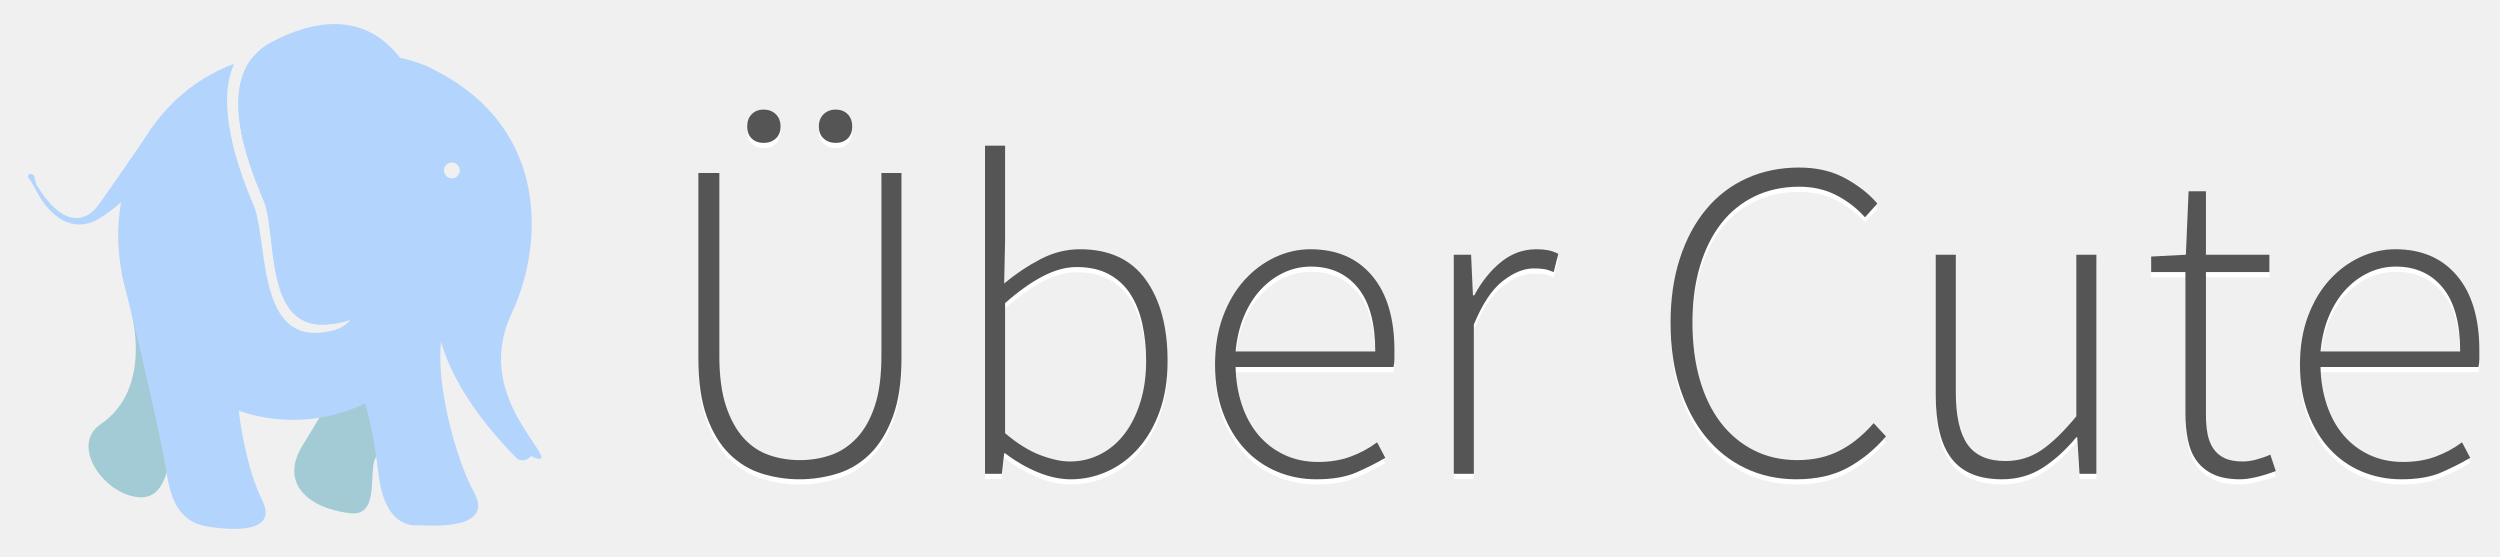
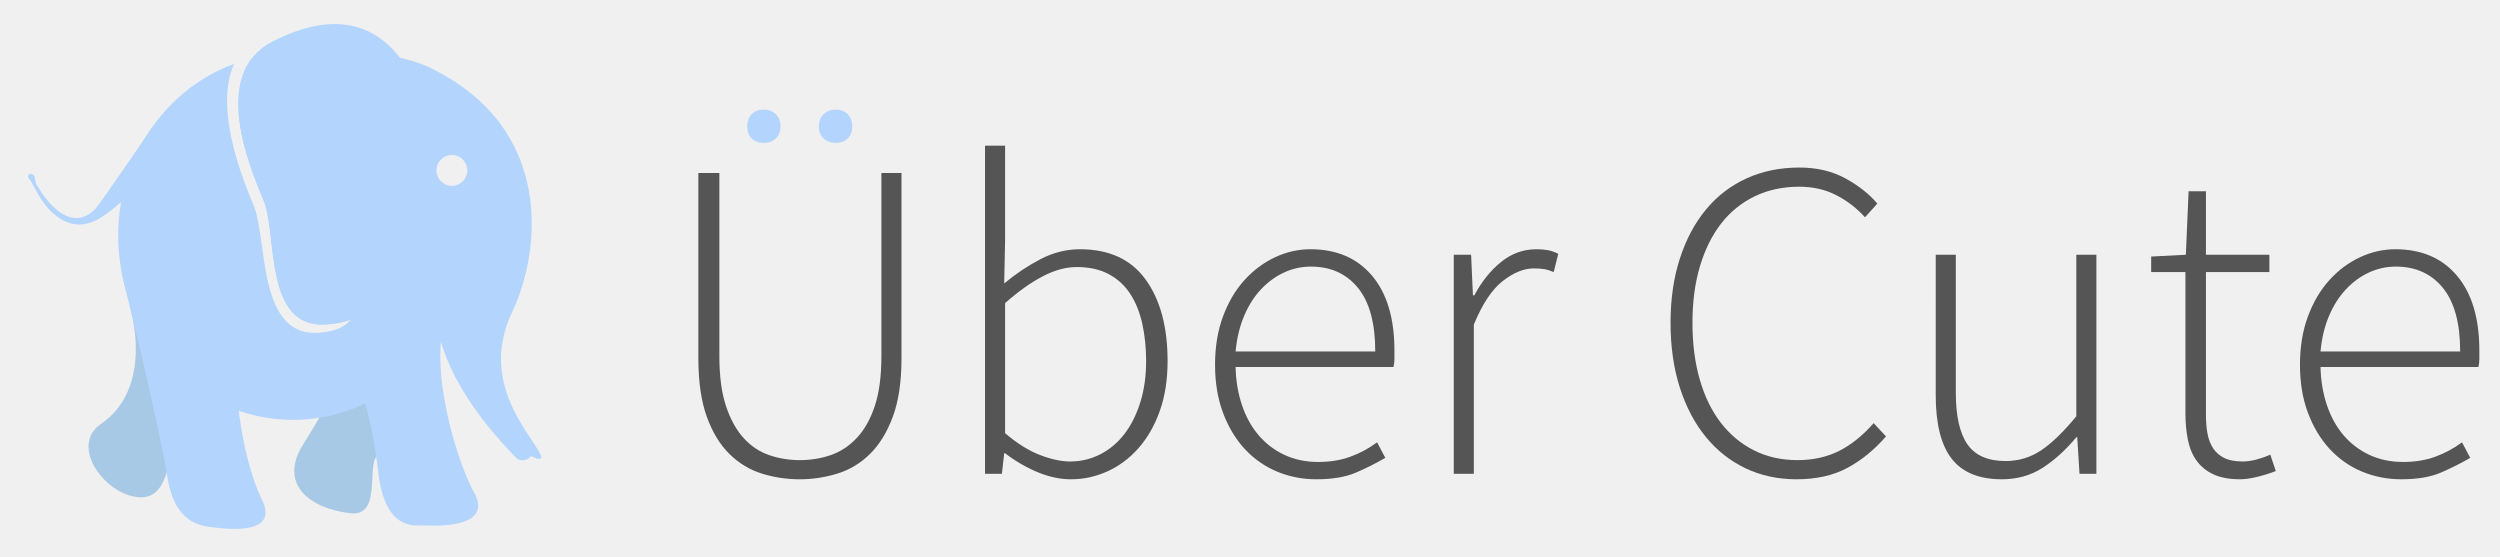
<svg xmlns="http://www.w3.org/2000/svg" version="1.1" id="logo" x="0px" y="0px" width="482px" height="107.333px" viewBox="0 0 482 107.333" enable-background="new 0 0 482 107.333" xml:space="preserve">
+   <path fill="#555555" d="M134.646,33.358h4.048v35.289c0,3.871,0.425,7.084,1.276,9.635c0.85,2.553,1.98,4.607,3.388,6.16  c1.408,1.557,3.049,2.656,4.928,3.301c1.877,0.646,3.842,0.969,5.896,0.969c2.112,0,4.106-0.321,5.984-0.969  c1.877-0.645,3.549-1.744,5.016-3.301c1.466-1.553,2.625-3.607,3.476-6.16c0.85-2.551,1.276-5.764,1.276-9.635V33.358h3.872v35.729  c0,4.518-0.558,8.271-1.672,11.264c-1.115,2.992-2.583,5.383-4.4,7.172c-1.819,1.791-3.916,3.051-6.292,3.785  c-2.376,0.732-4.796,1.1-7.26,1.1c-2.523,0-4.958-0.367-7.304-1.1c-2.347-0.734-4.431-1.994-6.248-3.785  c-1.819-1.789-3.271-4.18-4.356-7.172c-1.086-2.992-1.628-6.746-1.628-11.264V33.358L134.646,33.358z" />
+   <path fill="#555555" d="M189.911,28.079h3.872v18.304l-0.176,8.272c2.17-1.818,4.488-3.373,6.952-4.664  c2.464-1.29,5.016-1.936,7.656-1.936c5.632,0,9.856,1.951,12.672,5.852c2.816,3.902,4.224,9.138,4.224,15.707  c0,3.58-0.499,6.777-1.496,9.594c-0.998,2.814-2.362,5.207-4.092,7.172c-1.731,1.965-3.726,3.461-5.984,4.486  c-2.259,1.027-4.62,1.541-7.084,1.541c-2.054,0-4.18-0.455-6.38-1.363c-2.2-0.91-4.298-2.127-6.292-3.651h-0.176l-0.44,3.959h-3.256  V28.079z M193.782,83.518c2.346,1.996,4.605,3.404,6.776,4.225c2.169,0.822,4.077,1.232,5.72,1.232c2.112,0,4.077-0.469,5.896-1.408  c1.818-0.938,3.373-2.258,4.664-3.961c1.29-1.701,2.302-3.74,3.036-6.115c0.733-2.377,1.1-5.002,1.1-7.877  c0-2.58-0.25-4.984-0.748-7.215c-0.499-2.229-1.276-4.15-2.332-5.764s-2.435-2.875-4.136-3.784c-1.702-0.909-3.755-1.364-6.16-1.364  c-2.112,0-4.312,0.602-6.6,1.804c-2.288,1.204-4.694,2.918-7.216,5.148V83.518L193.782,83.518z" />
+   <path fill="#555555" d="M234.262,70.319c0-3.461,0.513-6.57,1.54-9.328c1.025-2.757,2.405-5.089,4.136-6.996  c1.73-1.906,3.696-3.373,5.896-4.4c2.2-1.026,4.473-1.54,6.82-1.54c5.045,0,9.005,1.702,11.88,5.104  c2.874,3.403,4.312,8.214,4.312,14.431c0,0.527,0,1.058,0,1.584c0,0.527-0.059,1.058-0.176,1.584h-30.448  c0.058,2.642,0.469,5.091,1.232,7.349c0.762,2.261,1.833,4.194,3.212,5.81c1.378,1.615,3.036,2.875,4.973,3.783  c1.936,0.909,4.104,1.364,6.512,1.364c2.287,0,4.355-0.338,6.203-1.013c1.849-0.674,3.564-1.598,5.148-2.772l1.584,2.992  c-1.702,0.998-3.564,1.938-5.588,2.815c-2.023,0.881-4.591,1.32-7.7,1.32c-2.698,0-5.235-0.5-7.612-1.496  c-2.375-0.996-4.443-2.449-6.204-4.354c-1.76-1.906-3.154-4.226-4.18-6.953C234.775,76.875,234.262,73.782,234.262,70.319z   M265.15,67.766c0-5.455-1.115-9.547-3.344-12.275c-2.23-2.728-5.252-4.092-9.064-4.092c-1.819,0-3.551,0.382-5.192,1.144  c-1.643,0.763-3.124,1.848-4.444,3.256c-1.319,1.408-2.405,3.123-3.255,5.146c-0.851,2.025-1.395,4.299-1.628,6.82H265.15z" />
+   <path fill="#555555" d="M280.285,49.11h3.344l0.352,7.832h0.265c1.407-2.641,3.125-4.781,5.147-6.424  c2.023-1.642,4.297-2.464,6.82-2.464c0.82,0,1.553,0.059,2.199,0.176c0.645,0.118,1.32,0.352,2.023,0.704l-0.879,3.52  c-0.705-0.293-1.32-0.484-1.849-0.572s-1.203-0.132-2.024-0.132c-1.877,0-3.857,0.807-5.939,2.42  c-2.083,1.613-3.945,4.416-5.588,8.404V91.35h-3.871V49.11z" />
+   <path fill="#555555" d="M322.082,62.223c0-4.577,0.602-8.712,1.805-12.409c1.201-3.696,2.889-6.849,5.061-9.46  c2.17-2.61,4.779-4.605,7.832-5.984c3.05-1.378,6.424-2.068,10.119-2.068c3.401,0,6.381,0.704,8.933,2.112  c2.553,1.408,4.59,3.022,6.116,4.84l-2.377,2.64c-1.584-1.76-3.432-3.182-5.543-4.268c-2.112-1.085-4.488-1.628-7.129-1.628  c-3.168,0-6.027,0.616-8.58,1.848s-4.707,2.978-6.469,5.236c-1.76,2.259-3.123,5.002-4.092,8.228  c-0.968,3.228-1.451,6.864-1.451,10.913c0,4.047,0.469,7.699,1.408,10.955c0.938,3.256,2.287,6.029,4.047,8.316  c1.762,2.287,3.887,4.062,6.381,5.323c2.492,1.263,5.293,1.894,8.404,1.894c2.991,0,5.66-0.586,8.008-1.762  c2.346-1.173,4.576-2.962,6.688-5.367l2.376,2.553c-2.229,2.582-4.708,4.605-7.438,6.072c-2.728,1.465-5.998,2.199-9.812,2.199  c-3.579,0-6.851-0.705-9.812-2.111c-2.964-1.408-5.517-3.418-7.656-6.029c-2.144-2.609-3.814-5.777-5.017-9.504  C322.684,71.038,322.082,66.858,322.082,62.223z" />
+   <path fill="#555555" d="M373.21,49.11h3.872v26.576c0,4.52,0.748,7.848,2.244,9.988c1.496,2.143,3.945,3.213,7.348,3.213  c2.521,0,4.811-0.689,6.864-2.068c2.053-1.379,4.312-3.564,6.776-6.557V49.11h3.87v42.24h-3.256l-0.438-7.039h-0.176  c-2.056,2.463-4.226,4.43-6.514,5.896c-2.287,1.465-4.898,2.199-7.83,2.199c-4.4,0-7.629-1.32-9.682-3.962  c-2.055-2.639-3.08-6.717-3.08-12.229L373.21,49.11L373.21,49.11z" />
+   <path fill="#555555" d="M421.346,52.455h-6.6v-2.992l6.688-0.352l0.528-12.232h3.344V49.11h12.231v3.344h-12.231v27.544  c0,1.35,0.104,2.565,0.309,3.651s0.571,2.022,1.101,2.815c0.528,0.791,1.245,1.408,2.155,1.849s2.098,0.66,3.563,0.66  c0.82,0,1.718-0.134,2.685-0.396c0.969-0.265,1.834-0.572,2.597-0.925l1.057,3.169c-1.232,0.471-2.465,0.85-3.695,1.145  c-1.232,0.293-2.289,0.439-3.168,0.439c-2.056,0-3.756-0.31-5.104-0.925c-1.351-0.616-2.435-1.479-3.256-2.597  c-0.822-1.114-1.395-2.465-1.716-4.049c-0.323-1.584-0.484-3.313-0.484-5.19V52.455H421.346z" />
+   <path fill="#555555" d="M443.434,70.319c0-3.461,0.515-6.57,1.541-9.328c1.025-2.757,2.404-5.089,4.136-6.996  c1.729-1.906,3.696-3.373,5.896-4.4c2.2-1.026,4.473-1.54,6.82-1.54c5.045,0,9.004,1.702,11.88,5.104  c2.874,3.403,4.312,8.214,4.312,14.431c0,0.527,0,1.058,0,1.584c0,0.527-0.059,1.058-0.176,1.584h-30.447  c0.058,2.642,0.47,5.091,1.231,7.349c0.762,2.261,1.833,4.194,3.212,5.81c1.378,1.615,3.036,2.875,4.973,3.783  c1.937,0.909,4.105,1.364,6.513,1.364c2.287,0,4.354-0.338,6.203-1.013c1.849-0.674,3.563-1.598,5.147-2.772l1.584,2.992  c-1.702,0.998-3.563,1.938-5.588,2.815c-2.022,0.881-4.592,1.32-7.7,1.32c-2.697,0-5.234-0.5-7.611-1.496  c-2.375-0.996-4.443-2.449-6.203-4.354c-1.761-1.906-3.154-4.226-4.181-6.953C443.947,76.875,443.434,73.782,443.434,70.319z   M474.322,67.766c0-5.455-1.115-9.547-3.345-12.275c-2.229-2.728-5.252-4.092-9.063-4.092c-1.819,0-3.551,0.382-5.192,1.144  c-1.644,0.763-3.124,1.848-4.443,3.256s-2.406,3.123-3.256,5.146c-0.852,2.025-1.396,4.299-1.628,6.82H474.322z" />
  <g>
-     <g>
-       <path fill="#FFFFFF" d="M134.646,34.358h4.048v35.289c0,3.871,0.425,7.084,1.276,9.635c0.85,2.553,1.98,4.607,3.388,6.16    c1.408,1.557,3.049,2.656,4.928,3.301c1.877,0.646,3.842,0.969,5.896,0.969c2.112,0,4.106-0.322,5.984-0.969    c1.877-0.645,3.549-1.744,5.016-3.301c1.466-1.553,2.625-3.607,3.476-6.16c0.85-2.551,1.276-5.764,1.276-9.635V34.358h3.872    v35.728c0,4.518-0.558,8.271-1.672,11.264c-1.115,2.992-2.583,5.383-4.4,7.172c-1.819,1.791-3.916,3.051-6.292,3.785    c-2.376,0.732-4.796,1.1-7.26,1.1c-2.523,0-4.958-0.367-7.304-1.1c-2.347-0.734-4.431-1.994-6.248-3.785    c-1.819-1.789-3.271-4.18-4.356-7.172c-1.086-2.992-1.628-6.746-1.628-11.264V34.358z M147.23,28.551    c-0.939,0-1.702-0.278-2.288-0.836c-0.587-0.557-0.88-1.333-0.88-2.332c0-0.997,0.293-1.789,0.88-2.376    c0.585-0.585,1.349-0.88,2.288-0.88c0.938,0,1.716,0.294,2.332,0.88c0.616,0.587,0.924,1.379,0.924,2.376    c0,0.998-0.308,1.775-0.924,2.332C148.947,28.273,148.168,28.551,147.23,28.551z M161.135,28.551    c-0.939,0-1.716-0.278-2.332-0.836c-0.616-0.557-0.924-1.333-0.924-2.332c0-0.997,0.308-1.789,0.924-2.376    c0.616-0.585,1.393-0.88,2.332-0.88c0.938,0,1.701,0.294,2.288,0.88c0.585,0.587,0.88,1.379,0.88,2.376    c0,0.998-0.294,1.775-0.88,2.332C162.835,28.273,162.072,28.551,161.135,28.551z" />
-       <path fill="#FFFFFF" d="M189.911,29.079h3.872v18.304l-0.176,8.272c2.17-1.818,4.488-3.373,6.952-4.664    c2.464-1.29,5.016-1.936,7.656-1.936c5.632,0,9.856,1.951,12.672,5.852c2.816,3.902,4.224,9.139,4.224,15.707    c0,3.58-0.499,6.777-1.496,9.594c-0.998,2.814-2.362,5.207-4.092,7.172c-1.731,1.965-3.726,3.461-5.984,4.486    c-2.259,1.027-4.62,1.541-7.084,1.541c-2.054,0-4.18-0.455-6.38-1.363c-2.2-0.91-4.298-2.127-6.292-3.652h-0.176l-0.44,3.959    h-3.256V29.079z M193.782,84.518c2.346,1.996,4.605,3.404,6.776,4.225c2.169,0.822,4.077,1.232,5.72,1.232    c2.112,0,4.077-0.469,5.896-1.408c1.818-0.938,3.373-2.258,4.664-3.961c1.29-1.701,2.302-3.74,3.036-6.115    c0.733-2.377,1.1-5.002,1.1-7.877c0-2.58-0.25-4.984-0.748-7.215c-0.499-2.229-1.276-4.15-2.332-5.764    c-1.056-1.613-2.435-2.874-4.136-3.784c-1.702-0.909-3.755-1.364-6.16-1.364c-2.112,0-4.312,0.602-6.6,1.804    c-2.288,1.203-4.694,2.919-7.216,5.148V84.518z" />
-       <path fill="#FFFFFF" d="M234.262,71.319c0-3.461,0.513-6.57,1.54-9.328c1.025-2.757,2.405-5.089,4.136-6.996    c1.73-1.906,3.696-3.373,5.896-4.4c2.2-1.026,4.473-1.54,6.82-1.54c5.045,0,9.005,1.702,11.88,5.104    c2.874,3.403,4.312,8.215,4.312,14.432c0,0.527,0,1.057,0,1.584s-0.059,1.057-0.176,1.584h-30.448    c0.058,2.641,0.469,5.09,1.232,7.348c0.762,2.26,1.833,4.195,3.212,5.809c1.378,1.615,3.036,2.875,4.972,3.783    c1.936,0.91,4.105,1.365,6.512,1.365c2.288,0,4.356-0.338,6.204-1.012s3.564-1.598,5.148-2.773l1.584,2.992    c-1.702,0.998-3.564,1.938-5.588,2.816c-2.024,0.881-4.591,1.32-7.7,1.32c-2.699,0-5.236-0.5-7.612-1.496    s-4.444-2.449-6.204-4.355c-1.76-1.906-3.154-4.225-4.18-6.953C234.775,77.875,234.262,74.782,234.262,71.319z M265.15,68.766    c0-5.455-1.115-9.547-3.344-12.275c-2.23-2.728-5.251-4.092-9.064-4.092c-1.819,0-3.55,0.382-5.192,1.144    c-1.643,0.763-3.124,1.848-4.444,3.256c-1.32,1.408-2.406,3.124-3.256,5.147c-0.851,2.025-1.395,4.299-1.628,6.82H265.15z" />
-       <path fill="#FFFFFF" d="M280.285,50.11h3.344l0.352,7.832h0.264c1.408-2.64,3.125-4.781,5.148-6.424    c2.023-1.642,4.297-2.464,6.82-2.464c0.82,0,1.553,0.059,2.199,0.176c0.645,0.118,1.32,0.352,2.024,0.704l-0.88,3.52    c-0.704-0.293-1.32-0.484-1.848-0.572c-0.528-0.088-1.203-0.132-2.024-0.132c-1.878,0-3.858,0.807-5.94,2.42    c-2.083,1.614-3.945,4.416-5.588,8.404V92.35h-3.871V50.11z" />
-       <path fill="#FFFFFF" d="M322.082,63.223c0-4.577,0.602-8.712,1.805-12.409c1.201-3.696,2.889-6.849,5.06-9.46    c2.17-2.61,4.78-4.605,7.832-5.984c3.05-1.378,6.424-2.068,10.12-2.068c3.401,0,6.38,0.704,8.932,2.112    c2.553,1.408,4.59,3.022,6.116,4.84l-2.376,2.64c-1.584-1.76-3.432-3.182-5.544-4.268c-2.112-1.085-4.488-1.628-7.128-1.628    c-3.168,0-6.028,0.616-8.58,1.848c-2.553,1.232-4.708,2.978-6.469,5.236c-1.76,2.259-3.123,5.002-4.092,8.228    c-0.968,3.227-1.451,6.864-1.451,10.913c0,4.047,0.469,7.699,1.408,10.955c0.938,3.256,2.287,6.029,4.047,8.316    c1.761,2.287,3.887,4.062,6.381,5.324c2.492,1.262,5.293,1.893,8.404,1.893c2.991,0,5.66-0.586,8.008-1.762    c2.346-1.172,4.576-2.961,6.688-5.367l2.376,2.553c-2.229,2.582-4.708,4.605-7.437,6.072c-2.728,1.465-5.998,2.199-9.812,2.199    c-3.579,0-6.851-0.705-9.812-2.111c-2.963-1.408-5.516-3.418-7.656-6.029c-2.143-2.609-3.814-5.777-5.016-9.504    C322.684,72.038,322.082,67.858,322.082,63.223z" />
-       <path fill="#FFFFFF" d="M373.21,50.11h3.872v26.576c0,4.52,0.748,7.848,2.244,9.988c1.496,2.143,3.945,3.213,7.348,3.213    c2.521,0,4.811-0.689,6.864-2.068c2.053-1.379,4.312-3.564,6.776-6.557V50.11h3.871v42.24h-3.256l-0.439-7.039h-0.176    c-2.055,2.463-4.225,4.43-6.513,5.896c-2.288,1.465-4.899,2.199-7.831,2.199c-4.4,0-7.628-1.32-9.681-3.961    c-2.054-2.639-3.08-6.717-3.08-12.23V50.11z" />
-       <path fill="#FFFFFF" d="M421.346,53.455h-6.6v-2.992l6.688-0.352l0.528-12.232h3.344V50.11h12.231v3.344h-12.231v27.544    c0,1.35,0.103,2.566,0.308,3.652s0.572,2.023,1.101,2.816c0.528,0.791,1.245,1.408,2.155,1.848s2.098,0.66,3.564,0.66    c0.82,0,1.717-0.133,2.684-0.396c0.969-0.264,1.834-0.572,2.597-0.924l1.056,3.168c-1.232,0.471-2.464,0.85-3.695,1.145    c-1.232,0.293-2.289,0.439-3.168,0.439c-2.055,0-3.756-0.309-5.104-0.924c-1.351-0.617-2.435-1.48-3.256-2.596    c-0.822-1.115-1.395-2.465-1.716-4.049c-0.323-1.584-0.484-3.314-0.484-5.191V53.455z" />
-       <path fill="#FFFFFF" d="M443.434,71.319c0-3.461,0.514-6.57,1.541-9.328c1.025-2.757,2.404-5.089,4.135-6.996    c1.73-1.906,3.697-3.373,5.896-4.4c2.2-1.026,4.473-1.54,6.82-1.54c5.045,0,9.004,1.702,11.88,5.104    c2.874,3.403,4.312,8.215,4.312,14.432c0,0.527,0,1.057,0,1.584s-0.059,1.057-0.176,1.584h-30.447    c0.057,2.641,0.469,5.09,1.231,7.348c0.762,2.26,1.833,4.195,3.212,5.809c1.378,1.615,3.036,2.875,4.973,3.783    c1.936,0.91,4.105,1.365,6.512,1.365c2.287,0,4.355-0.338,6.203-1.012c1.849-0.674,3.564-1.598,5.148-2.773l1.584,2.992    c-1.702,0.998-3.564,1.938-5.588,2.816c-2.023,0.881-4.592,1.32-7.7,1.32c-2.698,0-5.235-0.5-7.612-1.496    c-2.375-0.996-4.443-2.449-6.203-4.355s-3.154-4.225-4.18-6.953C443.947,77.875,443.434,74.782,443.434,71.319z M474.322,68.766    c0-5.455-1.115-9.547-3.344-12.275c-2.23-2.728-5.252-4.092-9.064-4.092c-1.819,0-3.551,0.382-5.192,1.144    c-1.644,0.763-3.124,1.848-4.444,3.256c-1.319,1.408-2.406,3.124-3.256,5.147c-0.851,2.025-1.395,4.299-1.627,6.82H474.322z" />
+     <g id="Layer_1_2_">
+       <g id="Layer_2_1_">
+         <path fill="#A8C9E5" d="M35.31,85.087c-3.52,0.295-1.794,11.201-8.477,10.783s-13.478-9.963-7.403-14.105     c10.148-6.924,5.855-21.588,5.855-21.588" />
+         <path fill="#A8C9E5" d="M74.025,87.542c-4.503-0.852,0.584,12.283-6.548,11.408c-8.354-1.021-13.607-5.982-9.08-13.186     c6.225-9.906,9.492-17.037,9.492-17.037" />
+       </g>
+       <path fill="#B3D4FC" d="M23.175,40.042" />
+       <path fill="#B3D4FC" d="M29.441,35.414c-0.845-3-3.861,2.607-9.962,6.51c-7.438,4.758-12.133-4.511-12.133-4.511l-1.459-2.622    c-1.443-1.29,0.809-1.873,0.831-0.337L7,35.544c5.812,9.672,10.209,6.098,11.508,4.571c1.212-1.425,11.035-15.835,11.035-15.835" />
+       <path fill="#B3D4FC" d="M23.395,52.511c0,0,7,27.828,8.841,39.262c0.799,4.959,2.681,9.16,8.2,9.812    c1.61,0.188,13.8,2.217,10.05-5.291c-3.75-7.51-5.604-22.494-4.402-24.158" />
+       <path fill="#B3D4FC" d="M87.546,59.075c-6.146,6.512-0.247,28.508,3.842,35.838c4.088,7.332-8.586,6.418-9.889,6.377    c-1.303-0.039-7.206,1.211-8.547-10.062C69.885,65.462,62.875,68.73,62.875,68.73" />
+       <path fill="#B3D4FC" d="M38.038,104.273" />
+       <path fill="#B3D4FC" d="M76.582,104.693" />
    </g>
    <g>
-       <g>
-         <path fill="#555555" d="M134.646,33.358h4.048v35.289c0,3.871,0.425,7.084,1.276,9.635c0.85,2.553,1.98,4.607,3.388,6.16     c1.408,1.557,3.049,2.656,4.928,3.301c1.877,0.646,3.842,0.969,5.896,0.969c2.112,0,4.106-0.322,5.984-0.969     c1.877-0.645,3.549-1.744,5.016-3.301c1.466-1.553,2.625-3.607,3.476-6.16c0.85-2.551,1.276-5.764,1.276-9.635V33.358h3.872     v35.728c0,4.518-0.558,8.271-1.672,11.264c-1.115,2.992-2.583,5.383-4.4,7.172c-1.819,1.791-3.916,3.051-6.292,3.785     c-2.376,0.732-4.796,1.1-7.26,1.1c-2.523,0-4.958-0.367-7.304-1.1c-2.347-0.734-4.431-1.994-6.248-3.785     c-1.819-1.789-3.271-4.18-4.356-7.172c-1.086-2.992-1.628-6.746-1.628-11.264V33.358z M147.23,27.551     c-0.939,0-1.702-0.278-2.288-0.836c-0.587-0.557-0.88-1.333-0.88-2.332c0-0.997,0.293-1.789,0.88-2.376     c0.585-0.585,1.349-0.88,2.288-0.88c0.938,0,1.716,0.294,2.332,0.88c0.616,0.587,0.924,1.379,0.924,2.376     c0,0.998-0.308,1.775-0.924,2.332C148.947,27.273,148.168,27.551,147.23,27.551z M161.135,27.551     c-0.939,0-1.716-0.278-2.332-0.836c-0.616-0.557-0.924-1.333-0.924-2.332c0-0.997,0.308-1.789,0.924-2.376     c0.616-0.585,1.393-0.88,2.332-0.88c0.938,0,1.701,0.294,2.288,0.88c0.585,0.587,0.88,1.379,0.88,2.376     c0,0.998-0.294,1.775-0.88,2.332C162.835,27.273,162.072,27.551,161.135,27.551z" />
-         <path fill="#555555" d="M189.911,28.079h3.872v18.304l-0.176,8.272c2.17-1.818,4.488-3.373,6.952-4.664     c2.464-1.29,5.016-1.936,7.656-1.936c5.632,0,9.856,1.951,12.672,5.852c2.816,3.902,4.224,9.139,4.224,15.707     c0,3.58-0.499,6.777-1.496,9.594c-0.998,2.814-2.362,5.207-4.092,7.172c-1.731,1.965-3.726,3.461-5.984,4.486     c-2.259,1.027-4.62,1.541-7.084,1.541c-2.054,0-4.18-0.455-6.38-1.363c-2.2-0.91-4.298-2.127-6.292-3.652h-0.176l-0.44,3.959     h-3.256V28.079z M193.782,83.518c2.346,1.996,4.605,3.404,6.776,4.225c2.169,0.822,4.077,1.232,5.72,1.232     c2.112,0,4.077-0.469,5.896-1.408c1.818-0.938,3.373-2.258,4.664-3.961c1.29-1.701,2.302-3.74,3.036-6.115     c0.733-2.377,1.1-5.002,1.1-7.877c0-2.58-0.25-4.984-0.748-7.215c-0.499-2.229-1.276-4.15-2.332-5.764     c-1.056-1.613-2.435-2.874-4.136-3.784c-1.702-0.909-3.755-1.364-6.16-1.364c-2.112,0-4.312,0.602-6.6,1.804     c-2.288,1.203-4.694,2.919-7.216,5.148V83.518z" />
-         <path fill="#555555" d="M234.262,70.319c0-3.461,0.513-6.57,1.54-9.328c1.025-2.757,2.405-5.089,4.136-6.996     c1.73-1.906,3.696-3.373,5.896-4.4c2.2-1.026,4.473-1.54,6.82-1.54c5.045,0,9.005,1.702,11.88,5.104     c2.874,3.403,4.312,8.215,4.312,14.432c0,0.527,0,1.057,0,1.584s-0.059,1.057-0.176,1.584h-30.448     c0.058,2.641,0.469,5.09,1.232,7.348c0.762,2.26,1.833,4.195,3.212,5.809c1.378,1.615,3.036,2.875,4.972,3.783     c1.936,0.91,4.105,1.365,6.512,1.365c2.288,0,4.356-0.338,6.204-1.012s3.564-1.598,5.148-2.773l1.584,2.992     c-1.702,0.998-3.564,1.938-5.588,2.816c-2.024,0.881-4.591,1.32-7.7,1.32c-2.699,0-5.236-0.5-7.612-1.496     s-4.444-2.449-6.204-4.355c-1.76-1.906-3.154-4.225-4.18-6.953C234.775,76.875,234.262,73.782,234.262,70.319z M265.15,67.766     c0-5.455-1.115-9.547-3.344-12.275c-2.23-2.728-5.251-4.092-9.064-4.092c-1.819,0-3.55,0.382-5.192,1.144     c-1.643,0.763-3.124,1.848-4.444,3.256c-1.32,1.408-2.406,3.124-3.256,5.147c-0.851,2.025-1.395,4.299-1.628,6.82H265.15z" />
-         <path fill="#555555" d="M280.285,49.11h3.344l0.352,7.832h0.264c1.408-2.64,3.125-4.781,5.148-6.424     c2.023-1.642,4.297-2.464,6.82-2.464c0.82,0,1.553,0.059,2.199,0.176c0.645,0.118,1.32,0.352,2.024,0.704l-0.88,3.52     c-0.704-0.293-1.32-0.484-1.848-0.572c-0.528-0.088-1.203-0.132-2.024-0.132c-1.878,0-3.858,0.807-5.94,2.42     c-2.083,1.614-3.945,4.416-5.588,8.404V91.35h-3.871V49.11z" />
-         <path fill="#555555" d="M322.082,62.223c0-4.577,0.602-8.712,1.805-12.409c1.201-3.696,2.889-6.849,5.06-9.46     c2.17-2.61,4.78-4.605,7.832-5.984c3.05-1.378,6.424-2.068,10.12-2.068c3.401,0,6.38,0.704,8.932,2.112     c2.553,1.408,4.59,3.022,6.116,4.84l-2.376,2.64c-1.584-1.76-3.432-3.182-5.544-4.268c-2.112-1.085-4.488-1.628-7.128-1.628     c-3.168,0-6.028,0.616-8.58,1.848c-2.553,1.232-4.708,2.978-6.469,5.236c-1.76,2.259-3.123,5.002-4.092,8.228     c-0.968,3.227-1.451,6.864-1.451,10.913c0,4.047,0.469,7.699,1.408,10.955c0.938,3.256,2.287,6.029,4.047,8.316     c1.761,2.287,3.887,4.062,6.381,5.324c2.492,1.262,5.293,1.893,8.404,1.893c2.991,0,5.66-0.586,8.008-1.762     c2.346-1.172,4.576-2.961,6.688-5.367l2.376,2.553c-2.229,2.582-4.708,4.605-7.437,6.072c-2.728,1.465-5.998,2.199-9.812,2.199     c-3.579,0-6.851-0.705-9.812-2.111c-2.963-1.408-5.516-3.418-7.656-6.029c-2.143-2.609-3.814-5.777-5.016-9.504     C322.684,71.038,322.082,66.858,322.082,62.223z" />
-         <path fill="#555555" d="M373.21,49.11h3.872v26.576c0,4.52,0.748,7.848,2.244,9.988c1.496,2.143,3.945,3.213,7.348,3.213     c2.521,0,4.811-0.689,6.864-2.068c2.053-1.379,4.312-3.564,6.776-6.557V49.11h3.871v42.24h-3.256l-0.439-7.039h-0.176     c-2.055,2.463-4.225,4.43-6.513,5.896c-2.288,1.465-4.899,2.199-7.831,2.199c-4.4,0-7.628-1.32-9.681-3.961     c-2.054-2.639-3.08-6.717-3.08-12.23V49.11z" />
-         <path fill="#555555" d="M421.346,52.455h-6.6v-2.992l6.688-0.352l0.528-12.232h3.344V49.11h12.231v3.344h-12.231v27.544     c0,1.35,0.103,2.566,0.308,3.652s0.572,2.023,1.101,2.816c0.528,0.791,1.245,1.408,2.155,1.848s2.098,0.66,3.564,0.66     c0.82,0,1.717-0.133,2.684-0.396c0.969-0.264,1.834-0.572,2.597-0.924l1.056,3.168c-1.232,0.471-2.464,0.85-3.695,1.145     c-1.232,0.293-2.289,0.439-3.168,0.439c-2.055,0-3.756-0.309-5.104-0.924c-1.351-0.617-2.435-1.48-3.256-2.596     c-0.822-1.115-1.395-2.465-1.716-4.049c-0.323-1.584-0.484-3.314-0.484-5.191V52.455z" />
-         <path fill="#555555" d="M443.434,70.319c0-3.461,0.514-6.57,1.541-9.328c1.025-2.757,2.404-5.089,4.135-6.996     c1.73-1.906,3.697-3.373,5.896-4.4c2.2-1.026,4.473-1.54,6.82-1.54c5.045,0,9.004,1.702,11.88,5.104     c2.874,3.403,4.312,8.215,4.312,14.432c0,0.527,0,1.057,0,1.584s-0.059,1.057-0.176,1.584h-30.447     c0.057,2.641,0.469,5.09,1.231,7.348c0.762,2.26,1.833,4.195,3.212,5.809c1.378,1.615,3.036,2.875,4.973,3.783     c1.936,0.91,4.105,1.365,6.512,1.365c2.287,0,4.355-0.338,6.203-1.012c1.849-0.674,3.564-1.598,5.148-2.773l1.584,2.992     c-1.702,0.998-3.564,1.938-5.588,2.816c-2.023,0.881-4.592,1.32-7.7,1.32c-2.698,0-5.235-0.5-7.612-1.496     c-2.375-0.996-4.443-2.449-6.203-4.355s-3.154-4.225-4.18-6.953C443.947,76.875,443.434,73.782,443.434,70.319z M474.322,67.766     c0-5.455-1.115-9.547-3.344-12.275c-2.23-2.728-5.252-4.092-9.064-4.092c-1.819,0-3.551,0.382-5.192,1.144     c-1.644,0.763-3.124,1.848-4.444,3.256c-1.319,1.408-2.406,3.124-3.256,5.147c-0.851,2.025-1.395,4.299-1.627,6.82H474.322z" />
-       </g>
+       <path fill="#B3D4FC" d="M26.42,29.476c3.858-7.945,10.523-14.175,18.713-17.162c-3.533,7.791,0.641,20,3.702,27.088    c2.837,6.572,0.628,25.793,12.808,24.746c3.289-0.282,5.023-1.256,5.945-2.545c-1.188,0.488-2.734,0.832-4.798,0.957    c-12.002,0.728-9.312-17.506-11.925-23.816c-2.248-5.43-8.344-19.635-2.34-27.458c1.825-0.443,3.711-0.731,5.647-0.849    c13.087-0.793,20.263,9.447,26.455,20.647c2.549,4.61,8.782,6.883,9.125,12.558c1.177,19.455-12.845,36.133-31.318,37.25    C39.959,82.009,24.03,67.144,22.854,47.689C22.458,41.14,23.784,34.907,26.42,29.476z" />
+       <path fill="#B3D4FC" d="M50.866,38.744c-2.612-6.311-10.426-24.477,1.607-30.698c12.394-6.407,19.84-2.744,24.184,2.506    c4.323,5.224,5.575,12.019,5.575,12.019l-5.741,30.462c-5.879,0.541-3.185,6.224-8.902,8.571    c-1.188,0.488-2.734,0.832-4.798,0.957C50.789,63.288,53.479,45.054,50.866,38.744z" />
+       <path fill="#B3D4FC" d="M84.187,59.78c0,0-1.449,11.45,15.567,28.727c0,0,1.427,0.795,2.538-0.512    c0.208-0.246,1.54,0.946,2.13,0.229c-0.836-3.434-12.508-13.633-5.708-27.985c5.732-12.099,7.904-35.277-15.102-46.823    c0,0-10.876-6.48-26.777-0.166L84.187,59.78z M84.148,32.855c0-1.641,1.332-2.976,2.975-2.976c1.641,0,2.975,1.334,2.975,2.976    c0,1.646-1.334,2.978-2.975,2.978C85.48,35.833,84.148,34.5,84.148,32.855z" />
    </g>
  </g>
-   <g>
-     <g id="Layer_1_1_">
-       <g id="Layer_2">
-         <path fill="#A3CBD6" d="M35.31,85.088c-3.52,0.295-1.794,11.202-8.477,10.784c-6.683-0.419-13.478-9.963-7.403-14.106     c10.148-6.923,5.855-21.588,5.855-21.588" />
-         <path fill="#A3CBD6" d="M74.025,87.543c-4.503-0.85,0.584,12.283-6.548,11.409c-8.354-1.023-13.607-5.982-9.08-13.186     c6.225-9.905,9.492-17.037,9.492-17.037" />
-       </g>
-       <path fill="#B3D4FC" d="M23.176,40.042" />
-       <path fill="#B3D4FC" d="M29.442,35.414c-0.845-3-3.861,2.607-9.962,6.51c-7.438,4.758-12.133-4.511-12.133-4.511l-1.459-2.622    c-1.443-1.29,0.809-1.873,0.831-0.337l0.281,1.091c5.812,9.672,10.209,6.098,11.508,4.571    c1.212-1.424,11.035-15.835,11.035-15.835" />
-       <path fill="#B3D4FC" d="M23.395,52.512c0,0,7,27.829,8.841,39.261c0.799,4.959,2.681,9.16,8.2,9.811    c1.61,0.189,13.8,2.218,10.05-5.291c-3.75-7.51-5.604-22.494-4.402-24.158" />
-       <path fill="#B3D4FC" d="M87.547,59.075c-6.146,6.511-0.247,28.507,3.841,35.838c4.089,7.331-8.585,6.417-9.888,6.377    c-1.303-0.04-7.206,1.211-8.547-10.062C69.886,65.463,62.876,68.73,62.876,68.73" />
-       <path fill="#B3D4FC" d="M38.038,104.274" />
-       <path fill="#B3D4FC" d="M76.582,104.694" />
-     </g>
-     <g>
-       <path fill="#B3D4FC" d="M26.421,29.476c3.858-7.945,10.523-14.174,18.713-17.161c-3.533,7.79,0.641,20,3.702,27.088    c2.837,6.571,0.628,25.792,12.807,24.745c3.29-0.282,5.024-1.256,5.946-2.544c-1.187,0.488-2.735,0.832-4.798,0.957    c-12.002,0.726-9.312-17.506-11.925-23.817c-2.248-5.43-8.344-19.634-2.34-27.458c1.825-0.443,3.711-0.732,5.647-0.849    c13.087-0.792,20.262,9.448,26.455,20.648c2.549,4.61,8.782,6.883,9.125,12.557c1.177,19.455-12.845,36.134-31.319,37.251    s-34.403-13.749-35.58-33.204C22.458,41.14,23.784,34.907,26.421,29.476z" />
-       <path fill="#B3D4FC" d="M50.866,38.744c-2.612-6.311-10.426-24.476,1.607-30.698c12.394-6.408,19.84-2.744,24.184,2.506    c4.323,5.224,5.576,12.018,5.576,12.018l-5.742,30.462c-5.879,0.541-3.185,6.224-8.902,8.572    c-1.187,0.488-2.735,0.832-4.798,0.957C50.789,63.287,53.479,45.055,50.866,38.744z" />
-       <path fill="#B3D4FC" d="M84.187,59.78c0,0-1.449,11.451,15.568,28.726c0,0,1.426,0.795,2.538-0.511    c0.208-0.246,1.54,0.947,2.13,0.229c-0.836-3.432-12.508-13.632-5.708-27.985c5.732-12.098,7.904-35.277-15.101-46.823    c0,0-10.876-6.481-26.778-0.166L84.187,59.78z M85.594,32.857c0-0.844,0.685-1.53,1.529-1.53s1.529,0.686,1.529,1.53    c0,0.845-0.685,1.53-1.529,1.53S85.594,33.702,85.594,32.857z" />
-     </g>
-   </g>
+   <path fill="#B3D4FC" d="M147.23,27.551c-0.939,0-1.702-0.278-2.288-0.836c-0.587-0.557-0.88-1.333-0.88-2.332  c0-0.997,0.293-1.789,0.88-2.376c0.585-0.585,1.349-0.88,2.288-0.88c0.938,0,1.716,0.294,2.332,0.88  c0.616,0.587,0.924,1.379,0.924,2.376c0,0.998-0.308,1.775-0.924,2.332C148.947,27.273,148.168,27.551,147.23,27.551z" />
+   <path fill="#B3D4FC" d="M161.135,27.551c-0.939,0-1.716-0.278-2.332-0.836c-0.616-0.557-0.924-1.333-0.924-2.332  c0-0.997,0.308-1.789,0.924-2.376c0.616-0.585,1.393-0.88,2.332-0.88c0.938,0,1.701,0.294,2.288,0.88  c0.585,0.587,0.88,1.379,0.88,2.376c0,0.998-0.294,1.775-0.88,2.332C162.835,27.273,162.072,27.551,161.135,27.551z" />
</svg>
